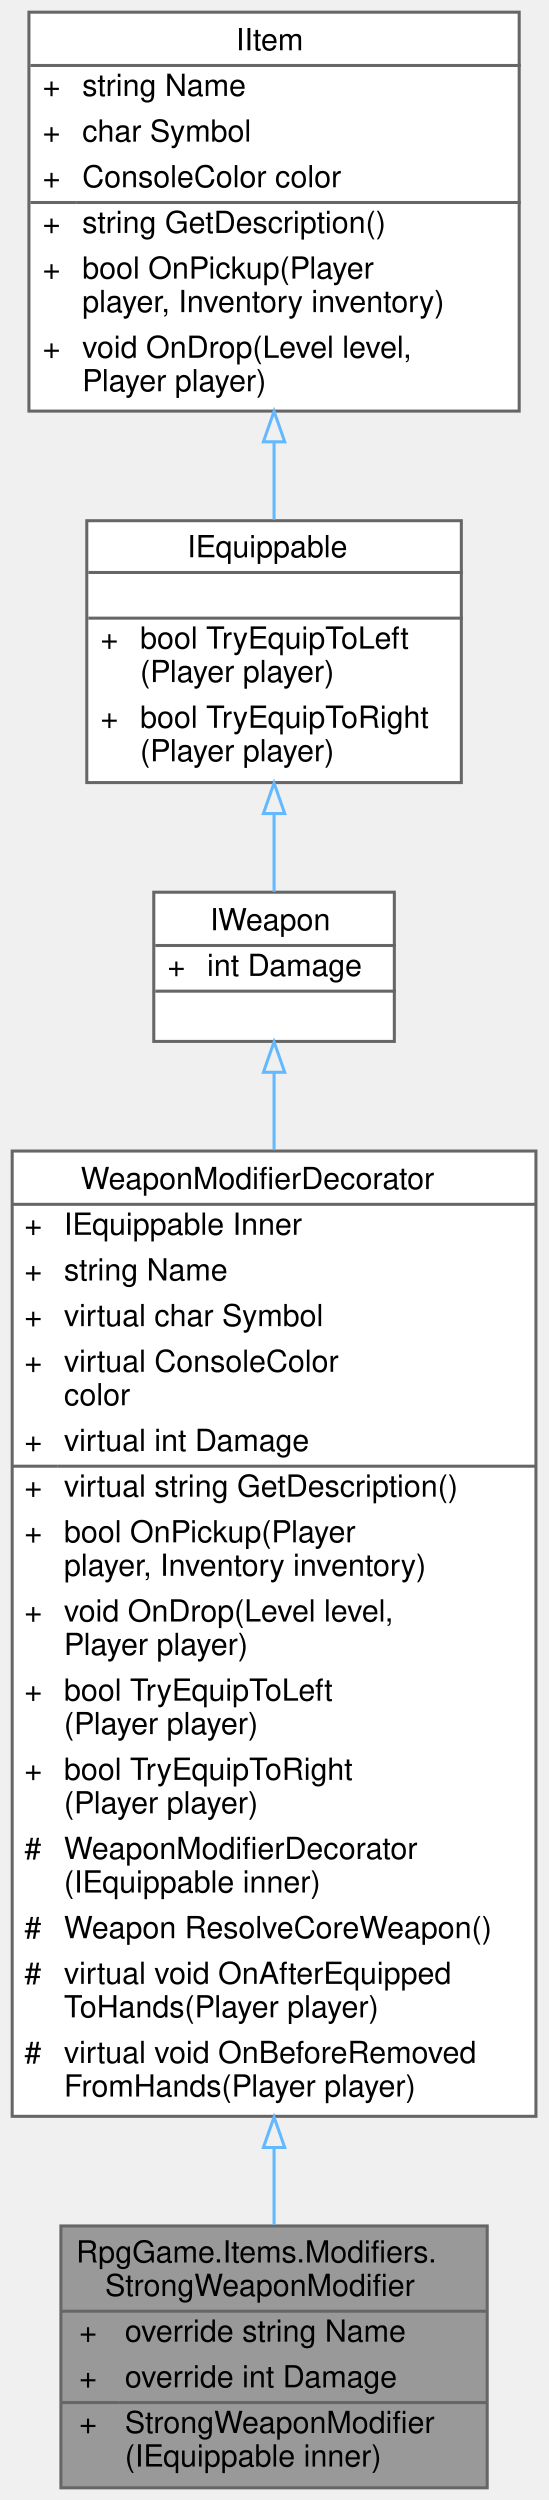
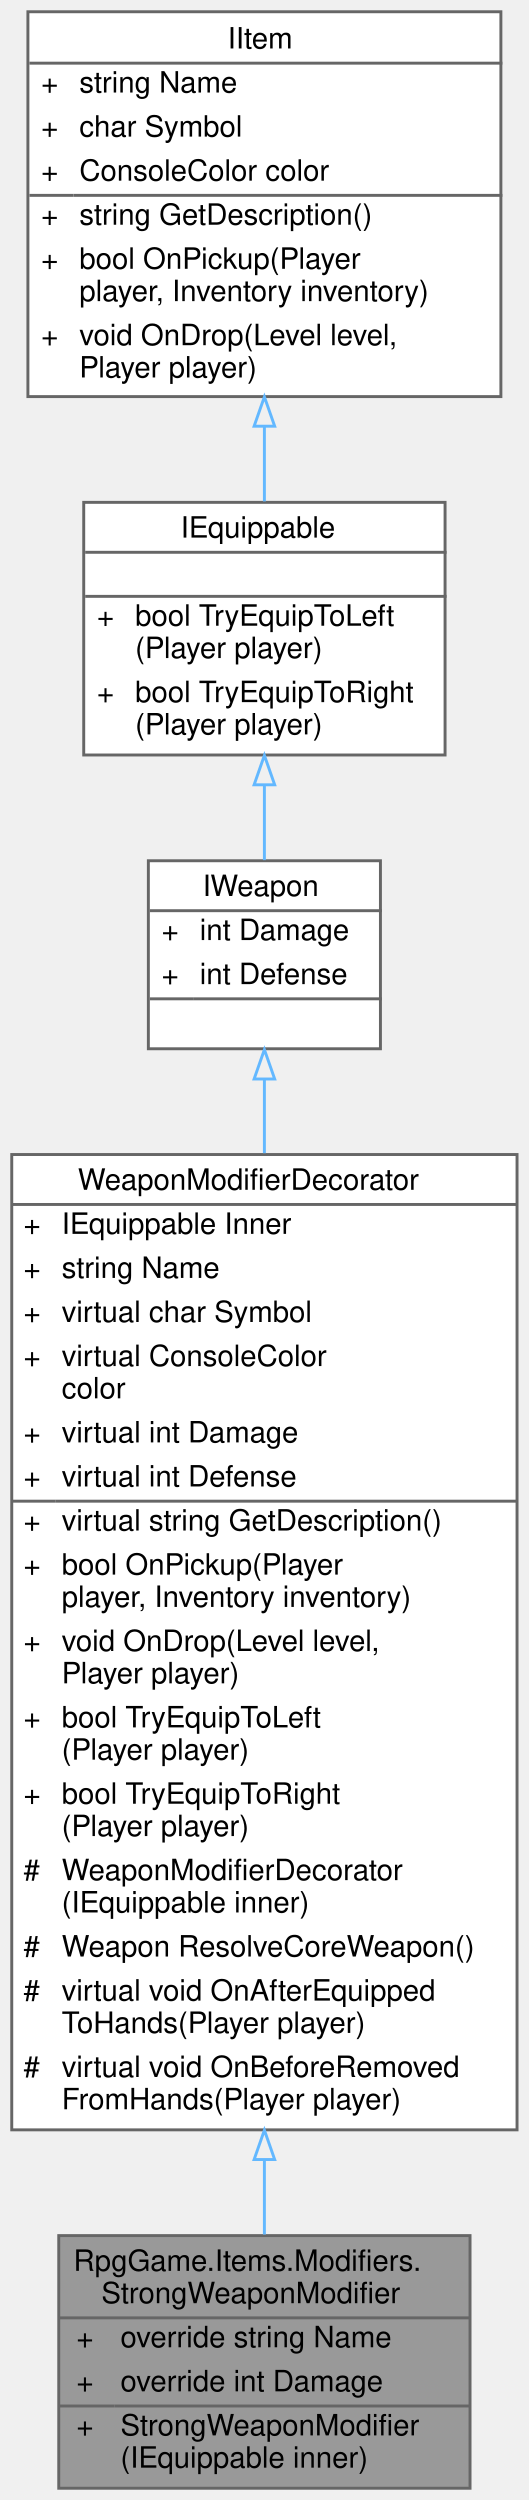
- <svg xmlns="http://www.w3.org/2000/svg" xmlns:xlink="http://www.w3.org/1999/xlink" width="180pt" height="821pt" viewBox="0.00 0.00 180.00 821.00">
-   <g id="graph0" class="graph" transform="scale(1 1) rotate(0) translate(4 817)">
+ <svg xmlns="http://www.w3.org/2000/svg" xmlns:xlink="http://www.w3.org/1999/xlink" width="180pt" height="851pt" viewBox="0.00 0.00 180.00 851.00">
+   <g id="graph0" class="graph" transform="scale(1 1) rotate(0) translate(4 847)">
    <g id="Node000001" class="node">
      <g id="a_Node000001">
        <a xlink:title="Decorator that increases weapon damage (+5). Name gains a &quot;(Strong)&quot; suffix.">
          <polygon fill="#999999" stroke="transparent" points="156,-86 16,-86 16,0 156,0 156,-86" />
          <text text-anchor="start" x="21" y="-74" font-family="Helvetica,sans-Serif" font-size="10.00">RpgGame.Items.Modifiers.</text>
          <text text-anchor="start" x="30.5" y="-63" font-family="Helvetica,sans-Serif" font-size="10.00">StrongWeaponModifier</text>
          <text text-anchor="start" x="22" y="-48" font-family="Helvetica,sans-Serif" font-size="10.00">+</text>
          <text text-anchor="start" x="37" y="-48" font-family="Helvetica,sans-Serif" font-size="10.00">override string Name</text>
          <text text-anchor="start" x="22" y="-33" font-family="Helvetica,sans-Serif" font-size="10.00">+</text>
          <text text-anchor="start" x="37" y="-33" font-family="Helvetica,sans-Serif" font-size="10.00">override int Damage</text>
          <text text-anchor="start" x="22" y="-18" font-family="Helvetica,sans-Serif" font-size="10.00">+</text>
          <text text-anchor="start" x="37" y="-18" font-family="Helvetica,sans-Serif" font-size="10.00">StrongWeaponModifier</text>
          <text text-anchor="start" x="37" y="-7" font-family="Helvetica,sans-Serif" font-size="10.00">(IEquippable inner)</text>
          <polygon fill="#666666" stroke="#666666" points="16,-58 16,-58 156,-58 156,-58 16,-58" />
          <polygon fill="#666666" stroke="#666666" points="16,-28 16,-28 35,-28 35,-28 16,-28" />
          <polygon fill="#666666" stroke="#666666" points="35,-28 35,-28 156,-28 156,-28 35,-28" />
          <polygon fill="none" stroke="#666666" points="16,0 16,-86 156,-86 156,0 16,0" />
        </a>
      </g>
    </g>
    <g id="Node000002" class="node">
      <g id="a_Node000002">
        <a xlink:href="classRpgGame_1_1Items_1_1Modifiers_1_1WeaponModifierDecorator.html" target="_top" xlink:title="Decorator base for Weapon stacks: forwards most behavior to an inner IEquippable while allowing subcl...">
-           <polygon fill="white" stroke="transparent" points="172,-439 0,-439 0,-122 172,-122 172,-439" />
-           <text text-anchor="start" x="22.5" y="-426.5" font-family="Helvetica,sans-Serif" font-size="10.00">WeaponModifierDecorator</text>
-           <text text-anchor="start" x="4" y="-411.5" font-family="Helvetica,sans-Serif" font-size="10.00">+</text>
-           <text text-anchor="start" x="17" y="-411.5" font-family="Helvetica,sans-Serif" font-size="10.00">IEquippable Inner</text>
-           <text text-anchor="start" x="4" y="-396.5" font-family="Helvetica,sans-Serif" font-size="10.00">+</text>
-           <text text-anchor="start" x="17" y="-396.5" font-family="Helvetica,sans-Serif" font-size="10.00">string Name</text>
-           <text text-anchor="start" x="4" y="-381.5" font-family="Helvetica,sans-Serif" font-size="10.00">+</text>
-           <text text-anchor="start" x="17" y="-381.5" font-family="Helvetica,sans-Serif" font-size="10.00">virtual char Symbol</text>
-           <text text-anchor="start" x="4" y="-366.5" font-family="Helvetica,sans-Serif" font-size="10.00">+</text>
-           <text text-anchor="start" x="17" y="-366.5" font-family="Helvetica,sans-Serif" font-size="10.00">virtual ConsoleColor</text>
-           <text text-anchor="start" x="17" y="-355.5" font-family="Helvetica,sans-Serif" font-size="10.00"> color</text>
-           <text text-anchor="start" x="4" y="-340.5" font-family="Helvetica,sans-Serif" font-size="10.00">+</text>
-           <text text-anchor="start" x="17" y="-340.5" font-family="Helvetica,sans-Serif" font-size="10.00">virtual int Damage</text>
-           <text text-anchor="start" x="4" y="-325.5" font-family="Helvetica,sans-Serif" font-size="10.00">+</text>
-           <text text-anchor="start" x="17" y="-325.5" font-family="Helvetica,sans-Serif" font-size="10.00">virtual string GetDescription()</text>
-           <text text-anchor="start" x="4" y="-310.5" font-family="Helvetica,sans-Serif" font-size="10.00">+</text>
-           <text text-anchor="start" x="17" y="-310.5" font-family="Helvetica,sans-Serif" font-size="10.00">bool OnPickup(Player</text>
-           <text text-anchor="start" x="17" y="-299.5" font-family="Helvetica,sans-Serif" font-size="10.00"> player, Inventory inventory)</text>
-           <text text-anchor="start" x="4" y="-284.5" font-family="Helvetica,sans-Serif" font-size="10.00">+</text>
-           <text text-anchor="start" x="17" y="-284.5" font-family="Helvetica,sans-Serif" font-size="10.00">void OnDrop(Level level,</text>
-           <text text-anchor="start" x="17" y="-273.5" font-family="Helvetica,sans-Serif" font-size="10.00"> Player player)</text>
-           <text text-anchor="start" x="4" y="-258.5" font-family="Helvetica,sans-Serif" font-size="10.00">+</text>
-           <text text-anchor="start" x="17" y="-258.5" font-family="Helvetica,sans-Serif" font-size="10.00">bool TryEquipToLeft</text>
-           <text text-anchor="start" x="17" y="-247.5" font-family="Helvetica,sans-Serif" font-size="10.00">(Player player)</text>
-           <text text-anchor="start" x="4" y="-232.5" font-family="Helvetica,sans-Serif" font-size="10.00">+</text>
-           <text text-anchor="start" x="17" y="-232.5" font-family="Helvetica,sans-Serif" font-size="10.00">bool TryEquipToRight</text>
-           <text text-anchor="start" x="17" y="-221.5" font-family="Helvetica,sans-Serif" font-size="10.00">(Player player)</text>
-           <text text-anchor="start" x="4" y="-206.5" font-family="Helvetica,sans-Serif" font-size="10.00">#</text>
-           <text text-anchor="start" x="17" y="-206.5" font-family="Helvetica,sans-Serif" font-size="10.00">WeaponModifierDecorator</text>
-           <text text-anchor="start" x="17" y="-195.5" font-family="Helvetica,sans-Serif" font-size="10.00">(IEquippable inner)</text>
-           <text text-anchor="start" x="4" y="-180.5" font-family="Helvetica,sans-Serif" font-size="10.00">#</text>
-           <text text-anchor="start" x="17" y="-180.5" font-family="Helvetica,sans-Serif" font-size="10.00">Weapon ResolveCoreWeapon()</text>
-           <text text-anchor="start" x="4" y="-165.5" font-family="Helvetica,sans-Serif" font-size="10.00">#</text>
-           <text text-anchor="start" x="17" y="-165.5" font-family="Helvetica,sans-Serif" font-size="10.00">virtual void OnAfterEquipped</text>
-           <text text-anchor="start" x="17" y="-154.5" font-family="Helvetica,sans-Serif" font-size="10.00">ToHands(Player player)</text>
-           <text text-anchor="start" x="4" y="-139.5" font-family="Helvetica,sans-Serif" font-size="10.00">#</text>
-           <text text-anchor="start" x="17" y="-139.5" font-family="Helvetica,sans-Serif" font-size="10.00">virtual void OnBeforeRemoved</text>
-           <text text-anchor="start" x="17" y="-128.5" font-family="Helvetica,sans-Serif" font-size="10.00">FromHands(Player player)</text>
-           <polygon fill="#666666" stroke="#666666" points="0,-421.5 0,-421.5 172,-421.5 172,-421.5 0,-421.5" />
-           <polygon fill="#666666" stroke="#666666" points="0,-335.5 0,-335.5 15,-335.5 15,-335.5 0,-335.5" />
-           <polygon fill="#666666" stroke="#666666" points="15,-335.5 15,-335.5 172,-335.5 172,-335.5 15,-335.5" />
-           <polygon fill="none" stroke="#666666" points="0,-122 0,-439 172,-439 172,-122 0,-122" />
+           <polygon fill="white" stroke="transparent" points="172,-454 0,-454 0,-122 172,-122 172,-454" />
+           <text text-anchor="start" x="22.5" y="-442" font-family="Helvetica,sans-Serif" font-size="10.00">WeaponModifierDecorator</text>
+           <text text-anchor="start" x="4" y="-427" font-family="Helvetica,sans-Serif" font-size="10.00">+</text>
+           <text text-anchor="start" x="17" y="-427" font-family="Helvetica,sans-Serif" font-size="10.00">IEquippable Inner</text>
+           <text text-anchor="start" x="4" y="-412" font-family="Helvetica,sans-Serif" font-size="10.00">+</text>
+           <text text-anchor="start" x="17" y="-412" font-family="Helvetica,sans-Serif" font-size="10.00">string Name</text>
+           <text text-anchor="start" x="4" y="-397" font-family="Helvetica,sans-Serif" font-size="10.00">+</text>
+           <text text-anchor="start" x="17" y="-397" font-family="Helvetica,sans-Serif" font-size="10.00">virtual char Symbol</text>
+           <text text-anchor="start" x="4" y="-382" font-family="Helvetica,sans-Serif" font-size="10.00">+</text>
+           <text text-anchor="start" x="17" y="-382" font-family="Helvetica,sans-Serif" font-size="10.00">virtual ConsoleColor</text>
+           <text text-anchor="start" x="17" y="-371" font-family="Helvetica,sans-Serif" font-size="10.00"> color</text>
+           <text text-anchor="start" x="4" y="-356" font-family="Helvetica,sans-Serif" font-size="10.00">+</text>
+           <text text-anchor="start" x="17" y="-356" font-family="Helvetica,sans-Serif" font-size="10.00">virtual int Damage</text>
+           <text text-anchor="start" x="4" y="-341" font-family="Helvetica,sans-Serif" font-size="10.00">+</text>
+           <text text-anchor="start" x="17" y="-341" font-family="Helvetica,sans-Serif" font-size="10.00">virtual int Defense</text>
+           <text text-anchor="start" x="4" y="-326" font-family="Helvetica,sans-Serif" font-size="10.00">+</text>
+           <text text-anchor="start" x="17" y="-326" font-family="Helvetica,sans-Serif" font-size="10.00">virtual string GetDescription()</text>
+           <text text-anchor="start" x="4" y="-311" font-family="Helvetica,sans-Serif" font-size="10.00">+</text>
+           <text text-anchor="start" x="17" y="-311" font-family="Helvetica,sans-Serif" font-size="10.00">bool OnPickup(Player</text>
+           <text text-anchor="start" x="17" y="-300" font-family="Helvetica,sans-Serif" font-size="10.00"> player, Inventory inventory)</text>
+           <text text-anchor="start" x="4" y="-285" font-family="Helvetica,sans-Serif" font-size="10.00">+</text>
+           <text text-anchor="start" x="17" y="-285" font-family="Helvetica,sans-Serif" font-size="10.00">void OnDrop(Level level,</text>
+           <text text-anchor="start" x="17" y="-274" font-family="Helvetica,sans-Serif" font-size="10.00"> Player player)</text>
+           <text text-anchor="start" x="4" y="-259" font-family="Helvetica,sans-Serif" font-size="10.00">+</text>
+           <text text-anchor="start" x="17" y="-259" font-family="Helvetica,sans-Serif" font-size="10.00">bool TryEquipToLeft</text>
+           <text text-anchor="start" x="17" y="-248" font-family="Helvetica,sans-Serif" font-size="10.00">(Player player)</text>
+           <text text-anchor="start" x="4" y="-233" font-family="Helvetica,sans-Serif" font-size="10.00">+</text>
+           <text text-anchor="start" x="17" y="-233" font-family="Helvetica,sans-Serif" font-size="10.00">bool TryEquipToRight</text>
+           <text text-anchor="start" x="17" y="-222" font-family="Helvetica,sans-Serif" font-size="10.00">(Player player)</text>
+           <text text-anchor="start" x="4" y="-207" font-family="Helvetica,sans-Serif" font-size="10.00">#</text>
+           <text text-anchor="start" x="17" y="-207" font-family="Helvetica,sans-Serif" font-size="10.00">WeaponModifierDecorator</text>
+           <text text-anchor="start" x="17" y="-196" font-family="Helvetica,sans-Serif" font-size="10.00">(IEquippable inner)</text>
+           <text text-anchor="start" x="4" y="-181" font-family="Helvetica,sans-Serif" font-size="10.00">#</text>
+           <text text-anchor="start" x="17" y="-181" font-family="Helvetica,sans-Serif" font-size="10.00">Weapon ResolveCoreWeapon()</text>
+           <text text-anchor="start" x="4" y="-166" font-family="Helvetica,sans-Serif" font-size="10.00">#</text>
+           <text text-anchor="start" x="17" y="-166" font-family="Helvetica,sans-Serif" font-size="10.00">virtual void OnAfterEquipped</text>
+           <text text-anchor="start" x="17" y="-155" font-family="Helvetica,sans-Serif" font-size="10.00">ToHands(Player player)</text>
+           <text text-anchor="start" x="4" y="-140" font-family="Helvetica,sans-Serif" font-size="10.00">#</text>
+           <text text-anchor="start" x="17" y="-140" font-family="Helvetica,sans-Serif" font-size="10.00">virtual void OnBeforeRemoved</text>
+           <text text-anchor="start" x="17" y="-129" font-family="Helvetica,sans-Serif" font-size="10.00">FromHands(Player player)</text>
+           <polygon fill="#666666" stroke="#666666" points="0,-437 0,-437 172,-437 172,-437 0,-437" />
+           <polygon fill="#666666" stroke="#666666" points="0,-336 0,-336 15,-336 15,-336 0,-336" />
+           <polygon fill="#666666" stroke="#666666" points="15,-336 15,-336 172,-336 172,-336 15,-336" />
+           <polygon fill="none" stroke="#666666" points="0,-122 0,-454 172,-454 172,-122 0,-122" />
        </a>
      </g>
    </g>
    <g id="edge1_Node000001_Node000002" class="edge">
      <g id="a_edge1_Node000001_Node000002">
        <a xlink:title=" ">
-           <path fill="none" stroke="#63b8ff" d="M86,-111.49C86,-102.56 86,-94.1 86,-86.38" />
-           <polygon fill="none" stroke="#63b8ff" points="82.5,-111.76 86,-121.76 89.5,-111.76 82.5,-111.76" />
+           <path fill="none" stroke="#63b8ff" d="M86,-111.84C86,-102.76 86,-94.17 86,-86.36" />
+           <polygon fill="none" stroke="#63b8ff" points="82.5,-111.89 86,-121.89 89.5,-111.89 82.5,-111.89" />
        </a>
      </g>
    </g>
    <g id="Node000003" class="node">
      <g id="a_Node000003">
        <a xlink:href="interfaceRpgGame_1_1Items_1_1IWeapon.html" target="_top" xlink:title="An equippable item that contributes a damage value (typically a weapon).">
-           <polygon fill="white" stroke="transparent" points="125.5,-524 46.5,-524 46.5,-475 125.5,-475 125.5,-524" />
-           <text text-anchor="start" x="65" y="-511.5" font-family="Helvetica,sans-Serif" font-size="10.00">IWeapon</text>
-           <text text-anchor="start" x="51" y="-496.5" font-family="Helvetica,sans-Serif" font-size="10.00">+</text>
-           <text text-anchor="start" x="64" y="-496.5" font-family="Helvetica,sans-Serif" font-size="10.00">int Damage</text>
-           <text text-anchor="start" x="84.5" y="-481.5" font-family="Helvetica,sans-Serif" font-size="10.00"> </text>
-           <polygon fill="#666666" stroke="#666666" points="47,-506.5 47,-506.5 126,-506.5 126,-506.5 47,-506.5" />
-           <polygon fill="#666666" stroke="#666666" points="47,-491.5 47,-491.5 62,-491.5 62,-491.5 47,-491.5" />
-           <polygon fill="#666666" stroke="#666666" points="62,-491.5 62,-491.5 126,-491.5 126,-491.5 62,-491.5" />
-           <polygon fill="none" stroke="#666666" points="46.5,-475 46.5,-524 125.5,-524 125.5,-475 46.5,-475" />
+           <polygon fill="white" stroke="transparent" points="125.5,-554 46.5,-554 46.5,-490 125.5,-490 125.5,-554" />
+           <text text-anchor="start" x="65" y="-542" font-family="Helvetica,sans-Serif" font-size="10.00">IWeapon</text>
+           <text text-anchor="start" x="51" y="-527" font-family="Helvetica,sans-Serif" font-size="10.00">+</text>
+           <text text-anchor="start" x="64" y="-527" font-family="Helvetica,sans-Serif" font-size="10.00">int Damage</text>
+           <text text-anchor="start" x="51" y="-512" font-family="Helvetica,sans-Serif" font-size="10.00">+</text>
+           <text text-anchor="start" x="64" y="-512" font-family="Helvetica,sans-Serif" font-size="10.00">int Defense</text>
+           <text text-anchor="start" x="84.5" y="-497" font-family="Helvetica,sans-Serif" font-size="10.00"> </text>
+           <polygon fill="#666666" stroke="#666666" points="47,-537 47,-537 126,-537 126,-537 47,-537" />
+           <polygon fill="#666666" stroke="#666666" points="47,-507 47,-507 62,-507 62,-507 47,-507" />
+           <polygon fill="#666666" stroke="#666666" points="62,-507 62,-507 126,-507 126,-507 62,-507" />
+           <polygon fill="none" stroke="#666666" points="46.5,-490 46.5,-554 125.5,-554 125.5,-490 46.5,-490" />
        </a>
      </g>
    </g>
    <g id="edge2_Node000002_Node000003" class="edge">
      <g id="a_edge2_Node000002_Node000003">
        <a xlink:title=" ">
-           <path fill="none" stroke="#63b8ff" d="M86,-464.76C86,-457.13 86,-448.54 86,-439.35" />
-           <polygon fill="none" stroke="#63b8ff" points="82.5,-464.86 86,-474.86 89.5,-464.86 82.5,-464.86" />
+           <path fill="none" stroke="#63b8ff" d="M86,-479.67C86,-471.94 86,-463.44 86,-454.45" />
+           <polygon fill="none" stroke="#63b8ff" points="82.5,-479.71 86,-489.71 89.5,-479.71 82.5,-479.71" />
        </a>
      </g>
    </g>
    <g id="Node000004" class="node">
      <g id="a_Node000004">
        <a xlink:href="interfaceRpgGame_1_1Items_1_1IEquippable.html" target="_top" xlink:title="Represents an item that can be equipped by the player.">
-           <polygon fill="white" stroke="transparent" points="147.5,-646 24.5,-646 24.5,-560 147.5,-560 147.5,-646" />
-           <text text-anchor="start" x="57.5" y="-634" font-family="Helvetica,sans-Serif" font-size="10.00">IEquippable</text>
-           <text text-anchor="start" x="84.5" y="-619" font-family="Helvetica,sans-Serif" font-size="10.00"> </text>
-           <text text-anchor="start" x="29" y="-604" font-family="Helvetica,sans-Serif" font-size="10.00">+</text>
-           <text text-anchor="start" x="42" y="-604" font-family="Helvetica,sans-Serif" font-size="10.00">bool TryEquipToLeft</text>
-           <text text-anchor="start" x="42" y="-593" font-family="Helvetica,sans-Serif" font-size="10.00">(Player player)</text>
-           <text text-anchor="start" x="29" y="-578" font-family="Helvetica,sans-Serif" font-size="10.00">+</text>
-           <text text-anchor="start" x="42" y="-578" font-family="Helvetica,sans-Serif" font-size="10.00">bool TryEquipToRight</text>
-           <text text-anchor="start" x="42" y="-567" font-family="Helvetica,sans-Serif" font-size="10.00">(Player player)</text>
-           <polygon fill="#666666" stroke="#666666" points="25,-629 25,-629 148,-629 148,-629 25,-629" />
-           <polygon fill="#666666" stroke="#666666" points="25,-614 25,-614 148,-614 148,-614 25,-614" />
-           <polygon fill="none" stroke="#666666" points="24.5,-560 24.5,-646 147.5,-646 147.5,-560 24.5,-560" />
+           <polygon fill="white" stroke="transparent" points="147.5,-676 24.5,-676 24.5,-590 147.5,-590 147.5,-676" />
+           <text text-anchor="start" x="57.5" y="-664" font-family="Helvetica,sans-Serif" font-size="10.00">IEquippable</text>
+           <text text-anchor="start" x="84.5" y="-649" font-family="Helvetica,sans-Serif" font-size="10.00"> </text>
+           <text text-anchor="start" x="29" y="-634" font-family="Helvetica,sans-Serif" font-size="10.00">+</text>
+           <text text-anchor="start" x="42" y="-634" font-family="Helvetica,sans-Serif" font-size="10.00">bool TryEquipToLeft</text>
+           <text text-anchor="start" x="42" y="-623" font-family="Helvetica,sans-Serif" font-size="10.00">(Player player)</text>
+           <text text-anchor="start" x="29" y="-608" font-family="Helvetica,sans-Serif" font-size="10.00">+</text>
+           <text text-anchor="start" x="42" y="-608" font-family="Helvetica,sans-Serif" font-size="10.00">bool TryEquipToRight</text>
+           <text text-anchor="start" x="42" y="-597" font-family="Helvetica,sans-Serif" font-size="10.00">(Player player)</text>
+           <polygon fill="#666666" stroke="#666666" points="25,-659 25,-659 148,-659 148,-659 25,-659" />
+           <polygon fill="#666666" stroke="#666666" points="25,-644 25,-644 148,-644 148,-644 25,-644" />
+           <polygon fill="none" stroke="#666666" points="24.5,-590 24.5,-676 147.5,-676 147.5,-590 24.5,-590" />
        </a>
      </g>
    </g>
    <g id="edge3_Node000003_Node000004" class="edge">
      <g id="a_edge3_Node000003_Node000004">
        <a xlink:title=" ">
-           <path fill="none" stroke="#63b8ff" d="M86,-549.74C86,-540.76 86,-531.85 86,-524.12" />
-           <polygon fill="none" stroke="#63b8ff" points="82.5,-549.84 86,-559.84 89.5,-549.84 82.5,-549.84" />
+           <path fill="none" stroke="#63b8ff" d="M86,-579.71C86,-570.99 86,-562.19 86,-554.21" />
+           <polygon fill="none" stroke="#63b8ff" points="82.5,-579.86 86,-589.86 89.5,-579.86 82.5,-579.86" />
        </a>
      </g>
    </g>
    <g id="Node000005" class="node">
      <g id="a_Node000005">
        <a xlink:href="interfaceRpgGame_1_1Items_1_1IItem.html" target="_top" xlink:title="Defines the contract for all items that can exist within the game world.">
-           <polygon fill="white" stroke="transparent" points="166.5,-813 5.5,-813 5.5,-682 166.5,-682 166.5,-813" />
-           <text text-anchor="start" x="73.5" y="-800.5" font-family="Helvetica,sans-Serif" font-size="10.00">IItem</text>
+           <polygon fill="white" stroke="transparent" points="166.5,-843 5.5,-843 5.5,-712 166.5,-712 166.5,-843" />
+           <text text-anchor="start" x="73.5" y="-830.5" font-family="Helvetica,sans-Serif" font-size="10.00">IItem</text>
+           <text text-anchor="start" x="10" y="-815.5" font-family="Helvetica,sans-Serif" font-size="10.00">+</text>
+           <text text-anchor="start" x="23" y="-815.5" font-family="Helvetica,sans-Serif" font-size="10.00">string Name</text>
+           <text text-anchor="start" x="10" y="-800.5" font-family="Helvetica,sans-Serif" font-size="10.00">+</text>
+           <text text-anchor="start" x="23" y="-800.5" font-family="Helvetica,sans-Serif" font-size="10.00">char Symbol</text>
          <text text-anchor="start" x="10" y="-785.5" font-family="Helvetica,sans-Serif" font-size="10.00">+</text>
-           <text text-anchor="start" x="23" y="-785.5" font-family="Helvetica,sans-Serif" font-size="10.00">string Name</text>
+           <text text-anchor="start" x="23" y="-785.5" font-family="Helvetica,sans-Serif" font-size="10.00">ConsoleColor color</text>
          <text text-anchor="start" x="10" y="-770.5" font-family="Helvetica,sans-Serif" font-size="10.00">+</text>
-           <text text-anchor="start" x="23" y="-770.5" font-family="Helvetica,sans-Serif" font-size="10.00">char Symbol</text>
+           <text text-anchor="start" x="23" y="-770.5" font-family="Helvetica,sans-Serif" font-size="10.00">string GetDescription()</text>
          <text text-anchor="start" x="10" y="-755.5" font-family="Helvetica,sans-Serif" font-size="10.00">+</text>
-           <text text-anchor="start" x="23" y="-755.5" font-family="Helvetica,sans-Serif" font-size="10.00">ConsoleColor color</text>
-           <text text-anchor="start" x="10" y="-740.5" font-family="Helvetica,sans-Serif" font-size="10.00">+</text>
-           <text text-anchor="start" x="23" y="-740.5" font-family="Helvetica,sans-Serif" font-size="10.00">string GetDescription()</text>
-           <text text-anchor="start" x="10" y="-725.5" font-family="Helvetica,sans-Serif" font-size="10.00">+</text>
-           <text text-anchor="start" x="23" y="-725.5" font-family="Helvetica,sans-Serif" font-size="10.00">bool OnPickup(Player</text>
-           <text text-anchor="start" x="23" y="-714.5" font-family="Helvetica,sans-Serif" font-size="10.00"> player, Inventory inventory)</text>
-           <text text-anchor="start" x="10" y="-699.5" font-family="Helvetica,sans-Serif" font-size="10.00">+</text>
-           <text text-anchor="start" x="23" y="-699.5" font-family="Helvetica,sans-Serif" font-size="10.00">void OnDrop(Level level,</text>
-           <text text-anchor="start" x="23" y="-688.5" font-family="Helvetica,sans-Serif" font-size="10.00"> Player player)</text>
-           <polygon fill="#666666" stroke="#666666" points="6,-795.5 6,-795.5 167,-795.5 167,-795.5 6,-795.5" />
-           <polygon fill="#666666" stroke="#666666" points="6,-750.5 6,-750.5 21,-750.5 21,-750.5 6,-750.5" />
-           <polygon fill="#666666" stroke="#666666" points="21,-750.5 21,-750.5 167,-750.5 167,-750.5 21,-750.5" />
-           <polygon fill="none" stroke="#666666" points="5.5,-682 5.5,-813 166.5,-813 166.5,-682 5.5,-682" />
+           <text text-anchor="start" x="23" y="-755.5" font-family="Helvetica,sans-Serif" font-size="10.00">bool OnPickup(Player</text>
+           <text text-anchor="start" x="23" y="-744.5" font-family="Helvetica,sans-Serif" font-size="10.00"> player, Inventory inventory)</text>
+           <text text-anchor="start" x="10" y="-729.5" font-family="Helvetica,sans-Serif" font-size="10.00">+</text>
+           <text text-anchor="start" x="23" y="-729.5" font-family="Helvetica,sans-Serif" font-size="10.00">void OnDrop(Level level,</text>
+           <text text-anchor="start" x="23" y="-718.5" font-family="Helvetica,sans-Serif" font-size="10.00"> Player player)</text>
+           <polygon fill="#666666" stroke="#666666" points="6,-825.5 6,-825.5 167,-825.5 167,-825.5 6,-825.5" />
+           <polygon fill="#666666" stroke="#666666" points="6,-780.5 6,-780.5 21,-780.5 21,-780.5 6,-780.5" />
+           <polygon fill="#666666" stroke="#666666" points="21,-780.5 21,-780.5 167,-780.5 167,-780.5 21,-780.5" />
+           <polygon fill="none" stroke="#666666" points="5.5,-712 5.5,-843 166.5,-843 166.5,-712 5.5,-712" />
        </a>
      </g>
    </g>
    <g id="edge4_Node000004_Node000005" class="edge">
      <g id="a_edge4_Node000004_Node000005">
        <a xlink:title=" ">
-           <path fill="none" stroke="#63b8ff" d="M86,-671.7C86,-663 86,-654.36 86,-646.32" />
-           <polygon fill="none" stroke="#63b8ff" points="82.5,-671.92 86,-681.92 89.5,-671.92 82.5,-671.92" />
+           <path fill="none" stroke="#63b8ff" d="M86,-701.7C86,-693 86,-684.36 86,-676.32" />
+           <polygon fill="none" stroke="#63b8ff" points="82.5,-701.92 86,-711.92 89.5,-701.92 82.5,-701.92" />
        </a>
      </g>
    </g>
  </g>
</svg>
